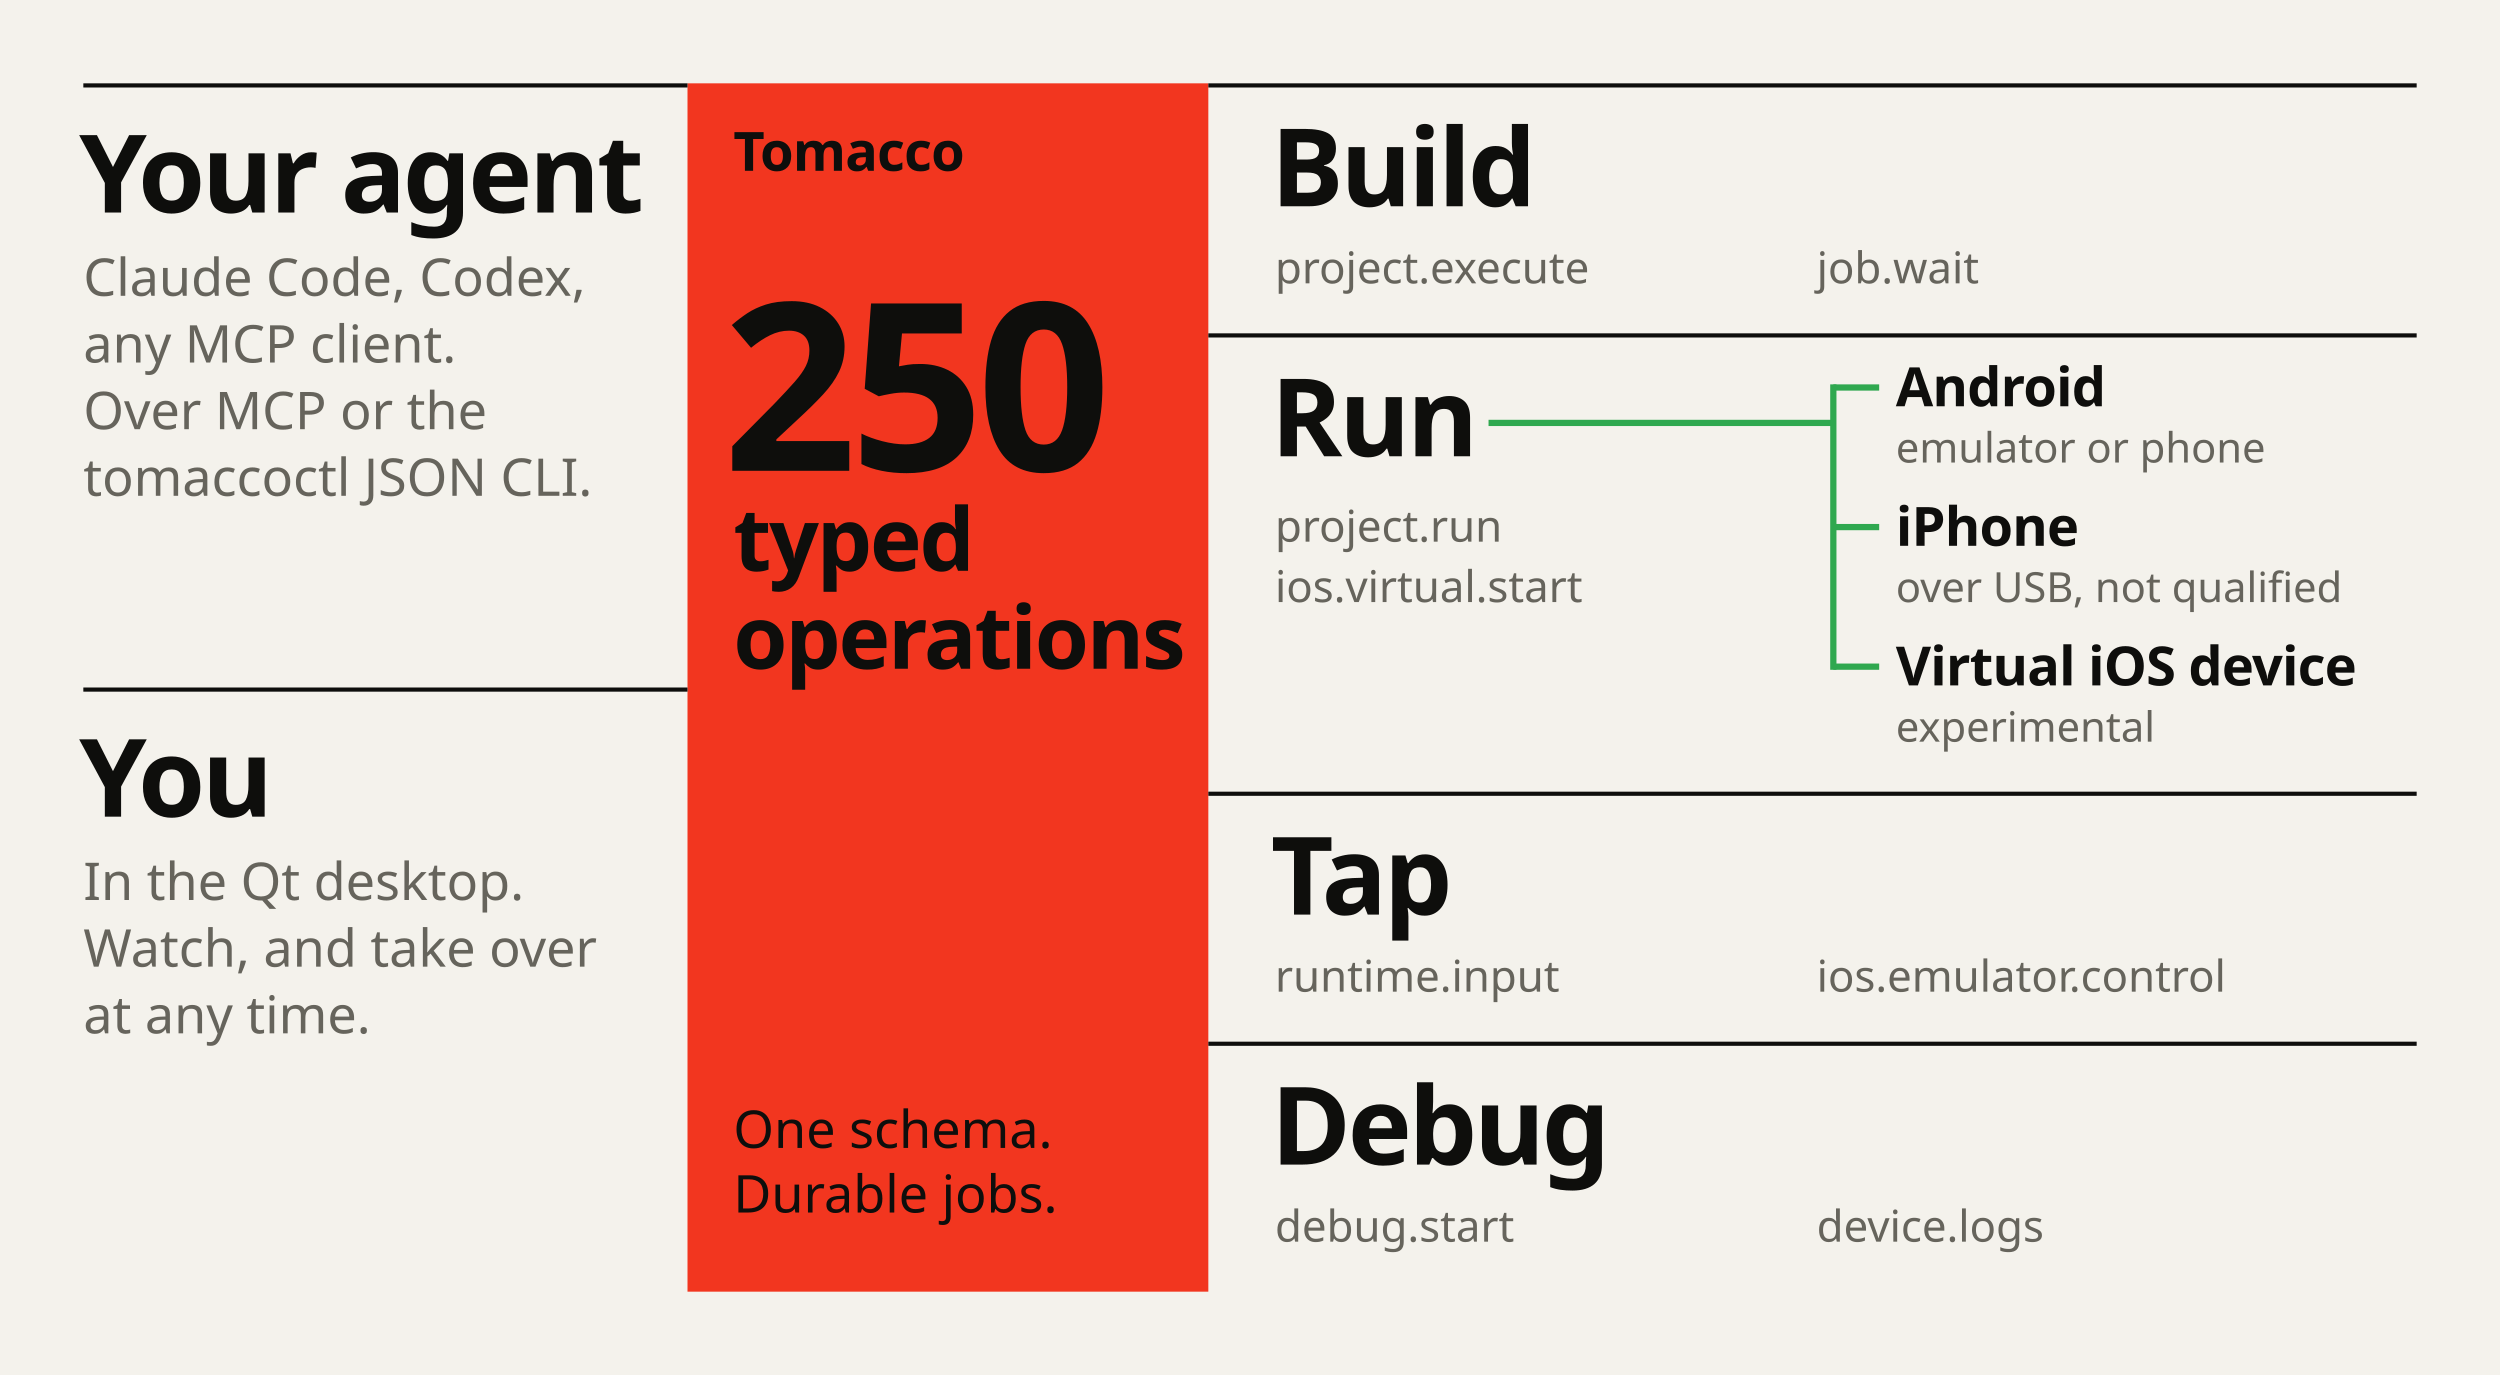
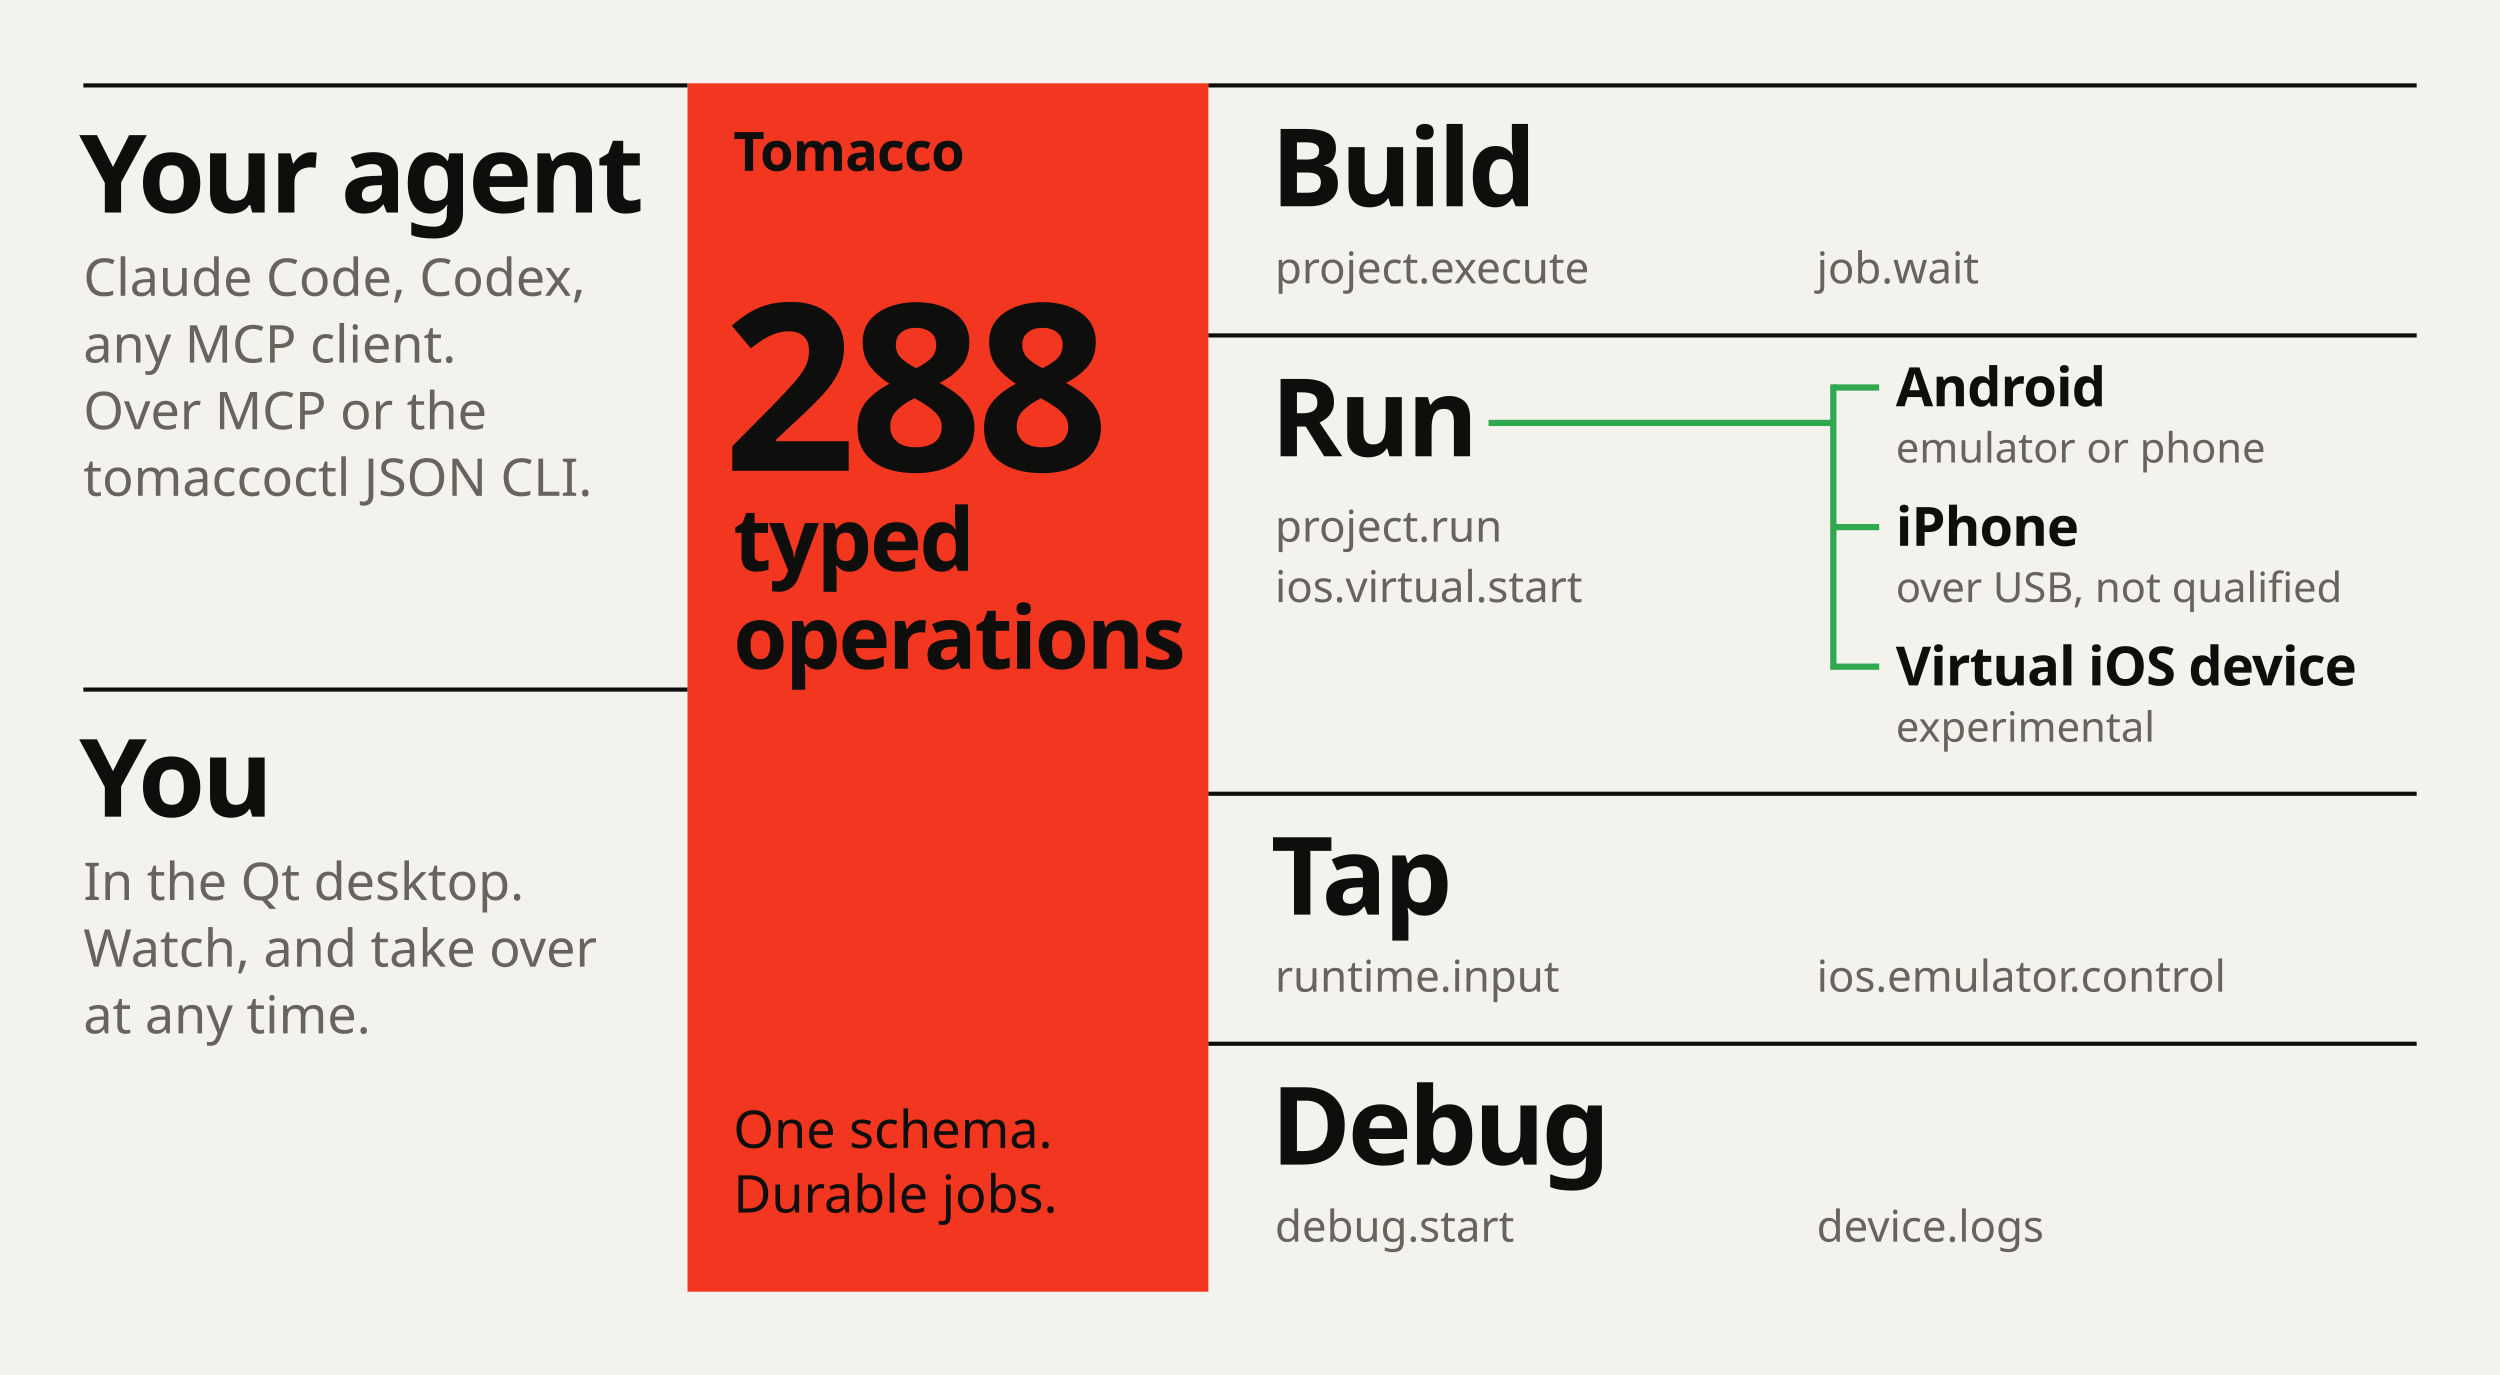
<svg xmlns="http://www.w3.org/2000/svg" width="2400" height="1320" viewBox="0 0 2400 1320">
  <rect width="2400" height="1320" fill="#F4F2EC" />
  <rect x="660" y="80" width="500" height="1160" fill="#F2361F" />
  <text x="704" y="164" font-family="Adwaita Sans" font-size="52" font-weight="700" fill="#0E0E0C" text-anchor="start" letter-spacing="-0.78">Tomacco</text>
-   <text x="694" y="452" font-family="Adwaita Sans" font-size="225" font-weight="800" fill="#0E0E0C" text-anchor="start" letter-spacing="-6.75">250</text>
+   <text x="694" y="452" font-family="Adwaita Sans" font-size="224" font-weight="800" fill="#0E0E0C" text-anchor="start" letter-spacing="-6.72">288</text>
  <text x="704" y="548" font-family="Adwaita Sans" font-size="84" font-weight="700" fill="#0E0E0C" text-anchor="start" letter-spacing="-2.10">typed</text>
  <text x="704" y="642" font-family="Adwaita Sans" font-size="84" font-weight="700" fill="#0E0E0C" text-anchor="start" letter-spacing="-2.10">operations</text>
  <text x="704" y="1102" font-family="Adwaita Sans" font-size="50" font-weight="500" fill="#0E0E0C" text-anchor="start" letter-spacing="0.00">One schema.</text>
  <text x="704" y="1164" font-family="Adwaita Sans" font-size="50" font-weight="500" fill="#0E0E0C" text-anchor="start" letter-spacing="0.00">Durable jobs.</text>
  <polyline points="80,82 660,82" fill="none" stroke="#0E0E0C" stroke-width="4" stroke-linecap="butt" stroke-linejoin="miter" />
  <text x="76" y="204" font-family="Adwaita Sans" font-size="104" font-weight="700" fill="#0E0E0C" text-anchor="start" letter-spacing="-3.12">Your agent</text>
  <text x="80" y="284" font-family="Adwaita Sans" font-size="50" font-weight="400" fill="#66645C" text-anchor="start" letter-spacing="0.00">Claude Code, Codex,</text>
  <text x="80" y="348" font-family="Adwaita Sans" font-size="50" font-weight="400" fill="#66645C" text-anchor="start" letter-spacing="0.00">any MCP client.</text>
  <text x="80" y="412" font-family="Adwaita Sans" font-size="50" font-weight="400" fill="#66645C" text-anchor="start" letter-spacing="0.00">Over MCP or the</text>
  <text x="80" y="476" font-family="Adwaita Sans" font-size="50" font-weight="400" fill="#66645C" text-anchor="start" letter-spacing="0.00">tomaccoctl JSON CLI.</text>
  <polyline points="80,662 660,662" fill="none" stroke="#0E0E0C" stroke-width="4" stroke-linecap="butt" stroke-linejoin="miter" />
  <text x="76" y="784" font-family="Adwaita Sans" font-size="104" font-weight="700" fill="#0E0E0C" text-anchor="start" letter-spacing="-3.12">You</text>
  <text x="80" y="864" font-family="Adwaita Sans" font-size="50" font-weight="400" fill="#66645C" text-anchor="start" letter-spacing="0.00">In the Qt desktop.</text>
  <text x="80" y="928" font-family="Adwaita Sans" font-size="50" font-weight="400" fill="#66645C" text-anchor="start" letter-spacing="0.00">Watch, and take over</text>
  <text x="80" y="992" font-family="Adwaita Sans" font-size="50" font-weight="400" fill="#66645C" text-anchor="start" letter-spacing="0.00">at any time.</text>
  <polyline points="1160,82 2320,82" fill="none" stroke="#0E0E0C" stroke-width="4" stroke-linecap="butt" stroke-linejoin="miter" />
  <text x="1220" y="198" font-family="Adwaita Sans" font-size="104" font-weight="700" fill="#0E0E0C" text-anchor="start" letter-spacing="-3.12">Build</text>
  <text x="1224" y="272" font-family="JetBrainsMono Nerd Font" font-size="42" font-weight="400" fill="#66645C" text-anchor="start" xml:space="preserve">project.execute</text>
  <text x="1744" y="272" font-family="JetBrainsMono Nerd Font" font-size="42" font-weight="400" fill="#66645C" text-anchor="start" xml:space="preserve">job.wait</text>
  <polyline points="1160,322 2320,322" fill="none" stroke="#0E0E0C" stroke-width="4" stroke-linecap="butt" stroke-linejoin="miter" />
  <text x="1220" y="438" font-family="Adwaita Sans" font-size="104" font-weight="700" fill="#0E0E0C" text-anchor="start" letter-spacing="-3.12">Run</text>
  <text x="1224" y="520" font-family="JetBrainsMono Nerd Font" font-size="42" font-weight="400" fill="#66645C" text-anchor="start" xml:space="preserve">project.run</text>
  <text x="1224" y="578" font-family="JetBrainsMono Nerd Font" font-size="42" font-weight="400" fill="#66645C" text-anchor="start" xml:space="preserve">ios.virtual.start</text>
  <polyline points="1160,762 2320,762" fill="none" stroke="#0E0E0C" stroke-width="4" stroke-linecap="butt" stroke-linejoin="miter" />
  <text x="1220" y="878" font-family="Adwaita Sans" font-size="104" font-weight="700" fill="#0E0E0C" text-anchor="start" letter-spacing="-3.12">Tap</text>
  <text x="1224" y="952" font-family="JetBrainsMono Nerd Font" font-size="42" font-weight="400" fill="#66645C" text-anchor="start" xml:space="preserve">runtime.input</text>
  <text x="1744" y="952" font-family="JetBrainsMono Nerd Font" font-size="42" font-weight="400" fill="#66645C" text-anchor="start" xml:space="preserve">ios.emulator.control</text>
  <polyline points="1160,1002 2320,1002" fill="none" stroke="#0E0E0C" stroke-width="4" stroke-linecap="butt" stroke-linejoin="miter" />
  <text x="1220" y="1118" font-family="Adwaita Sans" font-size="104" font-weight="700" fill="#0E0E0C" text-anchor="start" letter-spacing="-3.12">Debug</text>
  <text x="1224" y="1192" font-family="JetBrainsMono Nerd Font" font-size="42" font-weight="400" fill="#66645C" text-anchor="start" xml:space="preserve">debug.start</text>
  <text x="1744" y="1192" font-family="JetBrainsMono Nerd Font" font-size="42" font-weight="400" fill="#66645C" text-anchor="start" xml:space="preserve">device.logs</text>
  <polyline points="1760,372 1804,372" fill="none" stroke="#2FA84F" stroke-width="6" stroke-linecap="butt" stroke-linejoin="miter" />
  <text x="1820" y="390" font-family="Adwaita Sans" font-size="52" font-weight="600" fill="#0E0E0C" text-anchor="start" letter-spacing="-0.78">Android</text>
  <text x="1820" y="444" font-family="Adwaita Sans" font-size="40" font-weight="400" fill="#66645C" text-anchor="start" letter-spacing="0.00">emulator or phone</text>
  <polyline points="1760,506 1804,506" fill="none" stroke="#2FA84F" stroke-width="6" stroke-linecap="butt" stroke-linejoin="miter" />
  <text x="1820" y="524" font-family="Adwaita Sans" font-size="52" font-weight="600" fill="#0E0E0C" text-anchor="start" letter-spacing="-0.78">iPhone</text>
  <text x="1820" y="578" font-family="Adwaita Sans" font-size="40" font-weight="400" fill="#66645C" text-anchor="start" letter-spacing="0.00">over USB, not qualified</text>
  <polyline points="1760,640 1804,640" fill="none" stroke="#2FA84F" stroke-width="6" stroke-linecap="butt" stroke-linejoin="miter" />
  <text x="1820" y="658" font-family="Adwaita Sans" font-size="52" font-weight="600" fill="#0E0E0C" text-anchor="start" letter-spacing="-0.78">Virtual iOS device</text>
  <text x="1820" y="712" font-family="Adwaita Sans" font-size="40" font-weight="400" fill="#66645C" text-anchor="start" letter-spacing="0.00">experimental</text>
  <polyline points="1760,369 1760,643" fill="none" stroke="#2FA84F" stroke-width="6" stroke-linecap="butt" stroke-linejoin="miter" />
  <polyline points="1429,406 1760,406" fill="none" stroke="#2FA84F" stroke-width="6" stroke-linecap="butt" stroke-linejoin="miter" />
</svg>
